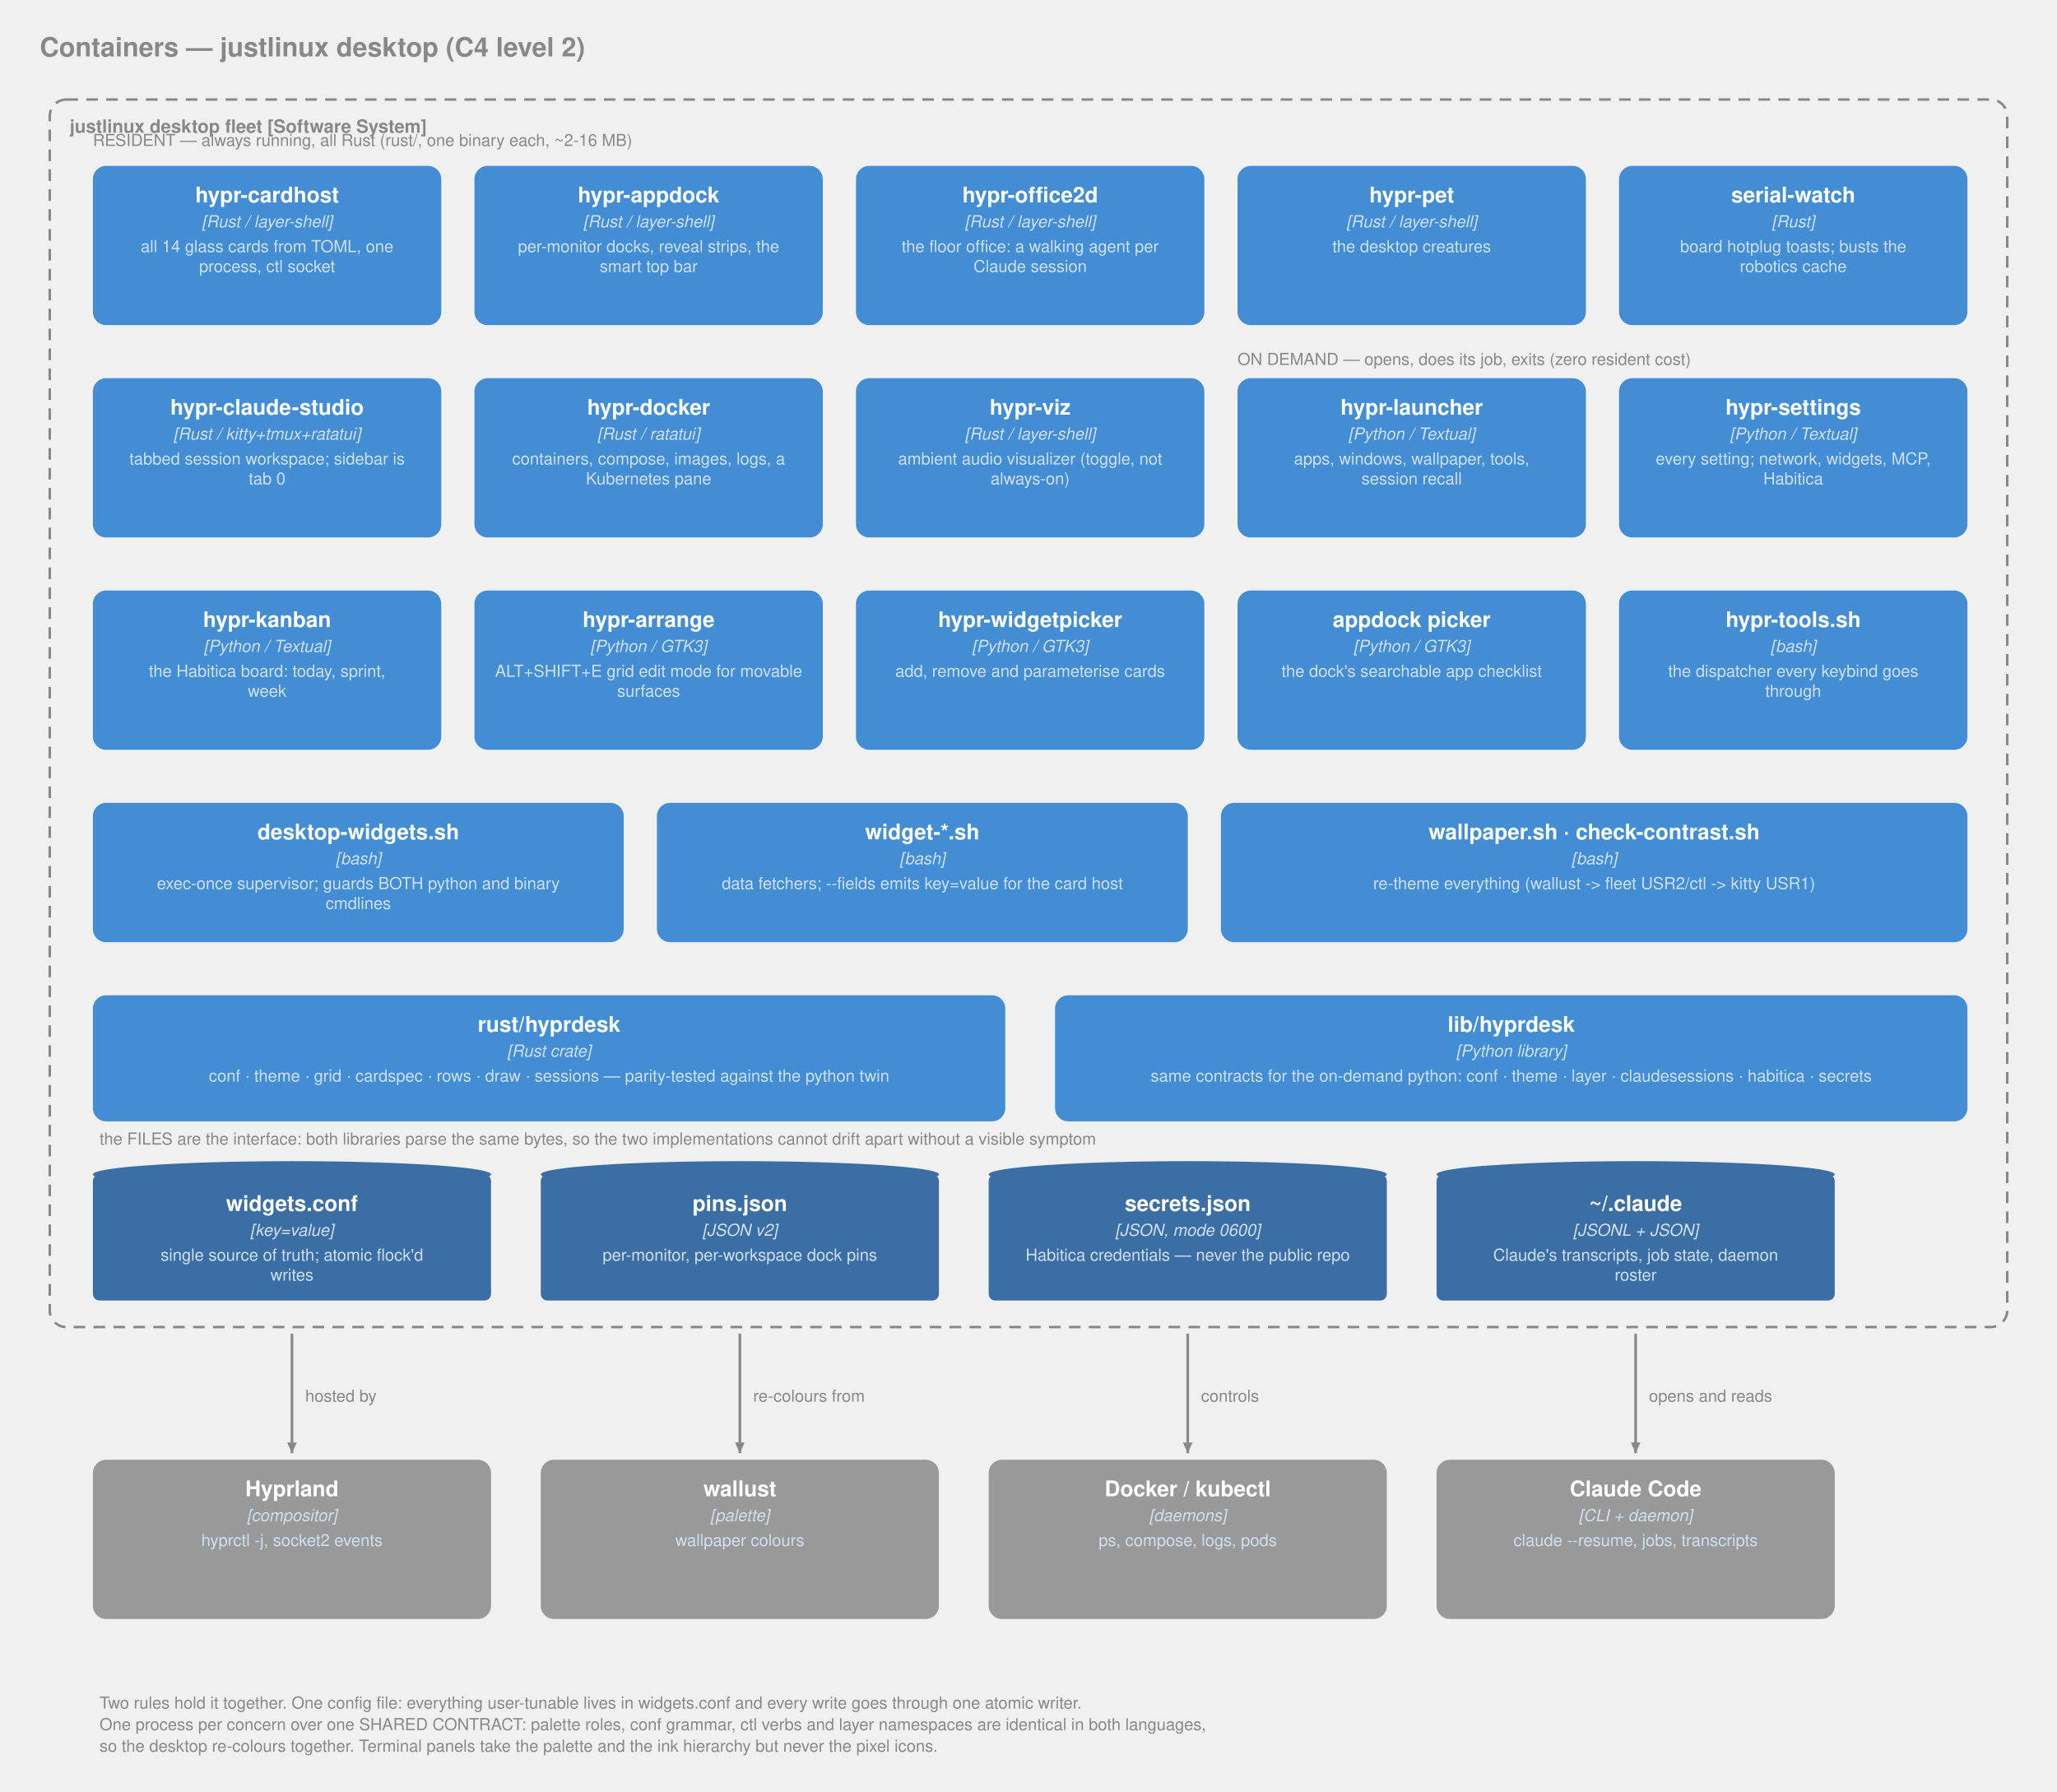
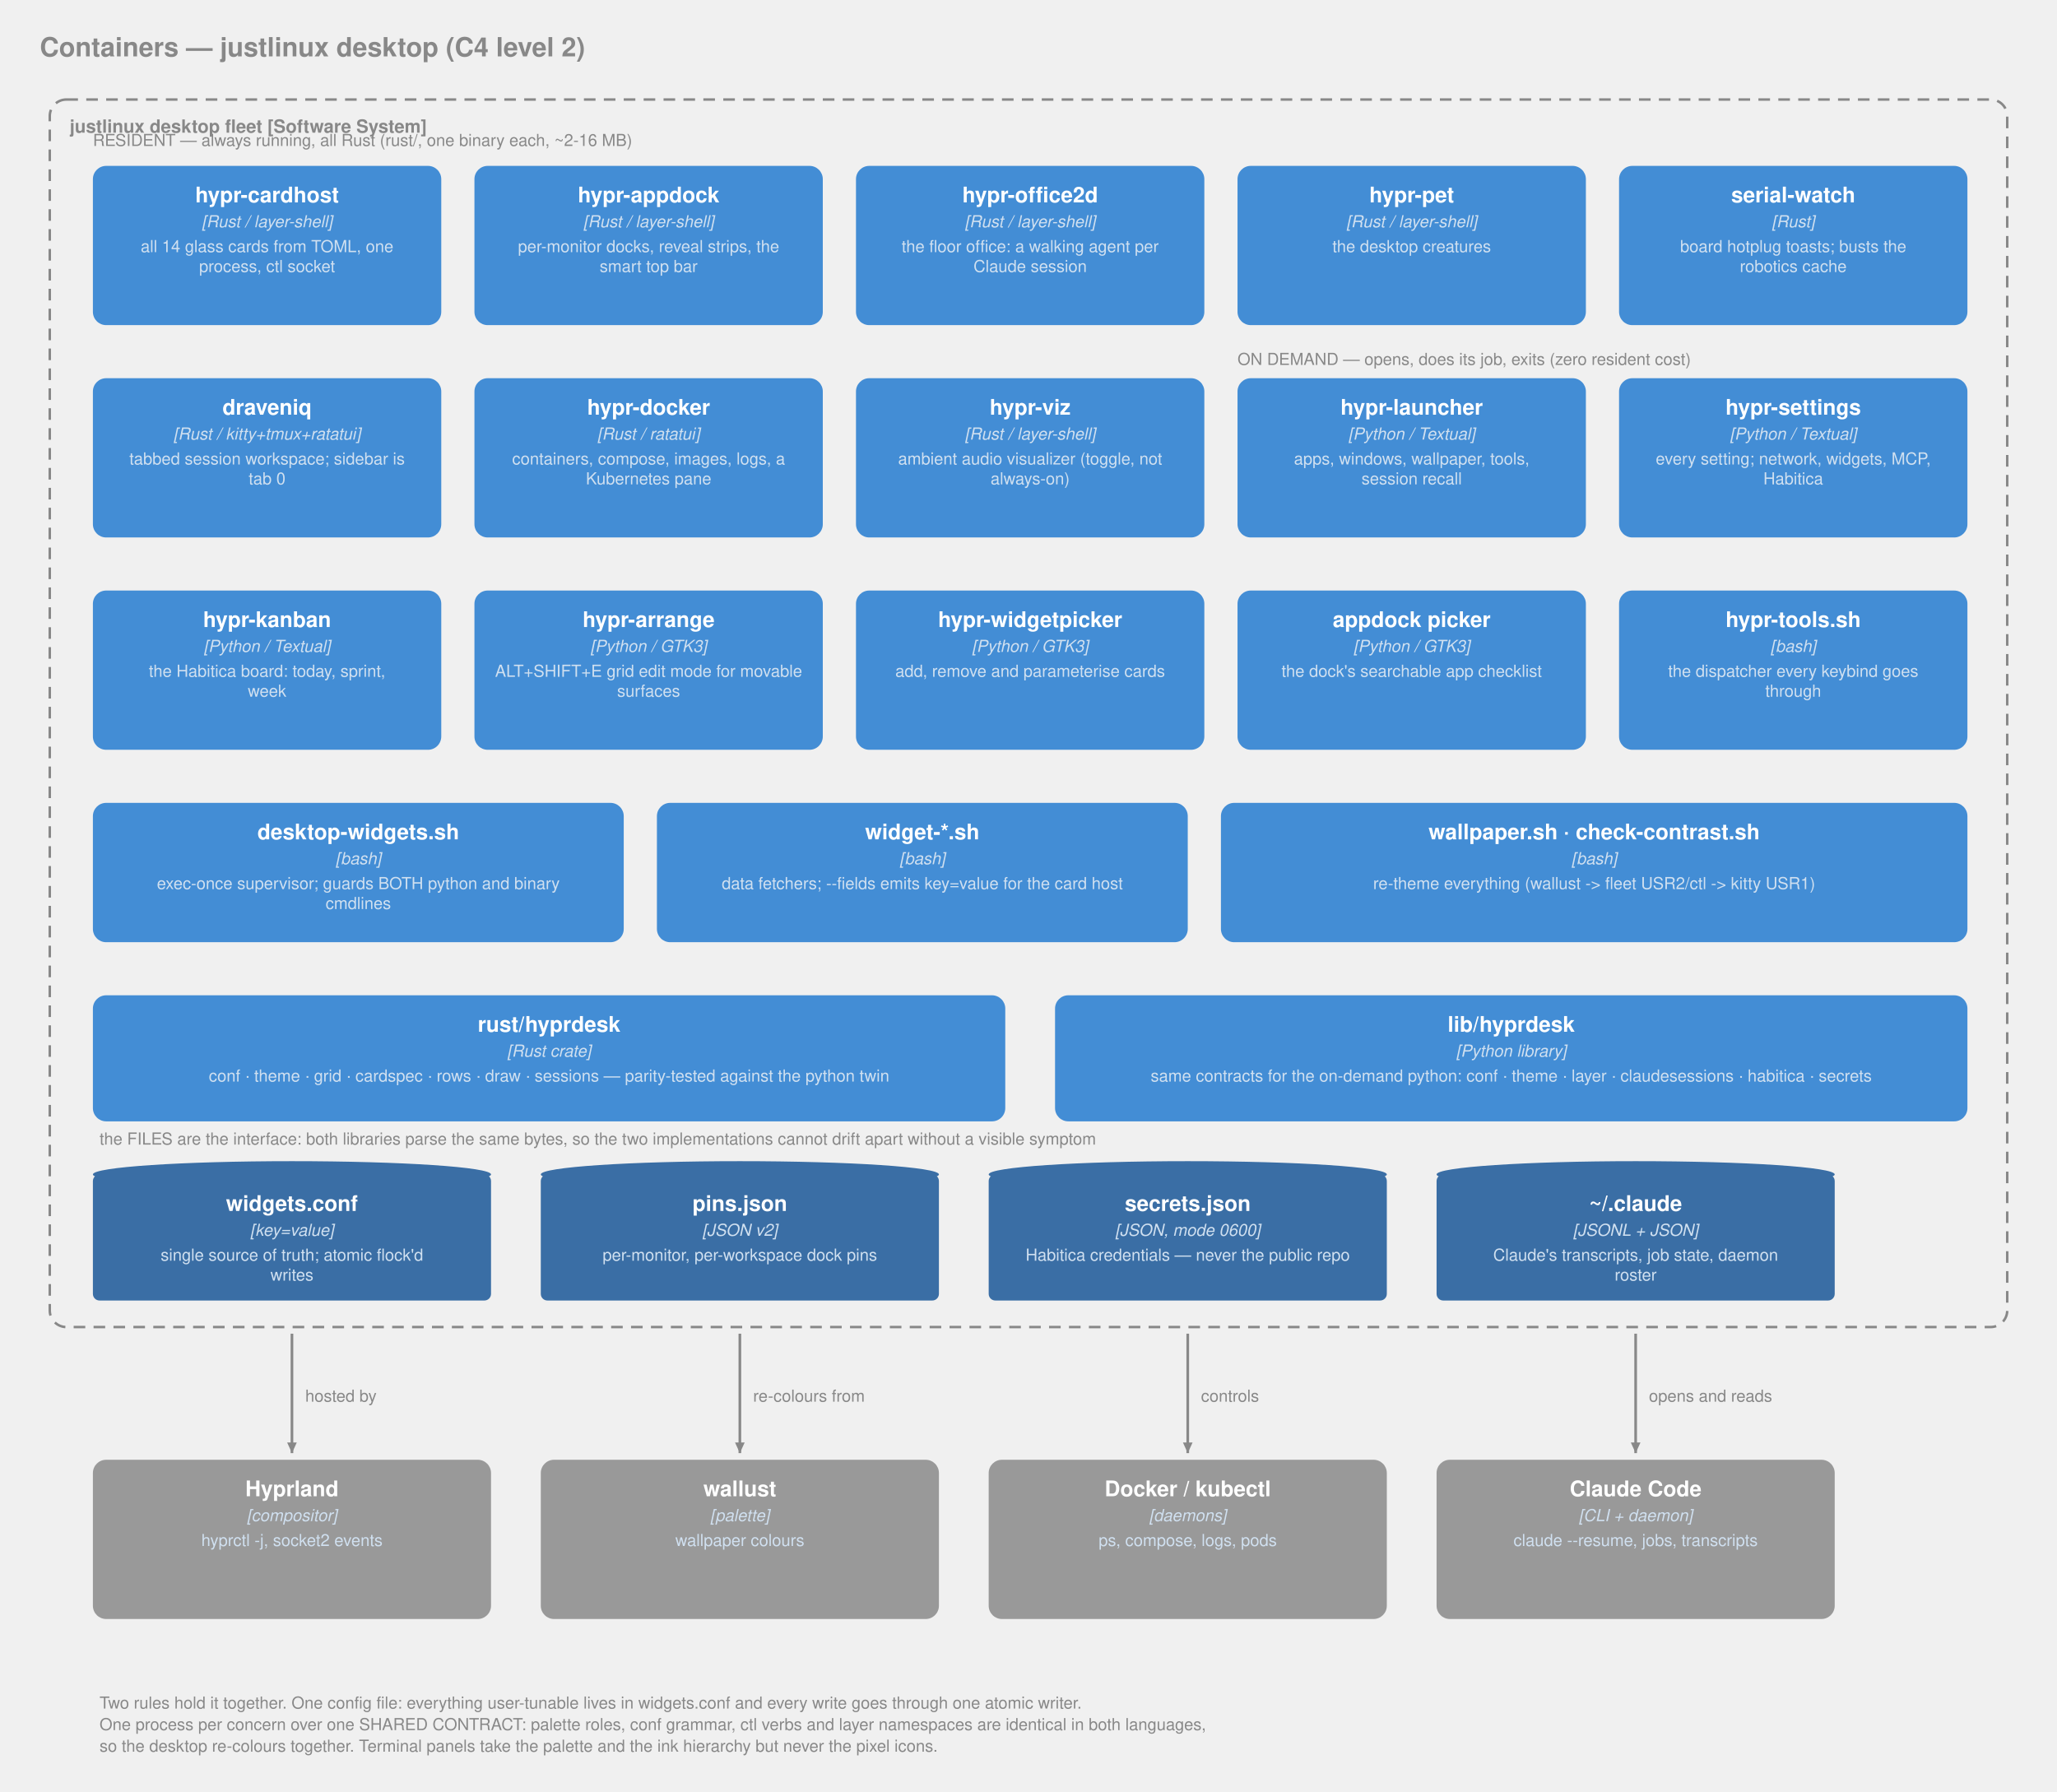
<svg xmlns="http://www.w3.org/2000/svg" viewBox="0 0 1240 1080" width="900" font-family="Segoe UI, Helvetica, Arial, sans-serif">
  <text x="24" y="34" font-size="16" font-weight="700" fill="#888888">Containers — justlinux desktop (C4 level 2)</text>
  <rect x="30" y="60" width="1180" height="740" rx="10" fill="none" stroke="#888888" stroke-width="1.5" stroke-dasharray="7 5" />
  <text x="42" y="80" font-size="11" font-weight="600" fill="#888888">justlinux desktop fleet [Software System]</text>
  <text x="56" y="88" font-size="10" text-anchor="start" fill="#888888">RESIDENT — always running, all Rust (rust/, one binary each, ~2-16 MB)</text>
  <rect x="56" y="100" width="210" height="96" rx="8" fill="#438dd5" />
  <g text-anchor="middle">
    <text x="161" y="122" font-size="13" font-weight="600" fill="#ffffff">hypr-cardhost</text>
    <text x="161" y="137" font-size="10" font-style="italic" fill="#d0e0f0">[Rust / layer-shell]</text>
    <text x="161" y="152" font-size="10" fill="#d0e0f0">all 14 glass cards from TOML, one</text>
    <text x="161" y="164" font-size="10" fill="#d0e0f0">process, ctl socket</text>
  </g>
  <rect x="286" y="100" width="210" height="96" rx="8" fill="#438dd5" />
  <g text-anchor="middle">
    <text x="391" y="122" font-size="13" font-weight="600" fill="#ffffff">hypr-appdock</text>
    <text x="391" y="137" font-size="10" font-style="italic" fill="#d0e0f0">[Rust / layer-shell]</text>
    <text x="391" y="152" font-size="10" fill="#d0e0f0">per-monitor docks, reveal strips, the</text>
    <text x="391" y="164" font-size="10" fill="#d0e0f0">smart top bar</text>
  </g>
  <rect x="516" y="100" width="210" height="96" rx="8" fill="#438dd5" />
  <g text-anchor="middle">
    <text x="621" y="122" font-size="13" font-weight="600" fill="#ffffff">hypr-office2d</text>
    <text x="621" y="137" font-size="10" font-style="italic" fill="#d0e0f0">[Rust / layer-shell]</text>
    <text x="621" y="152" font-size="10" fill="#d0e0f0">the floor office: a walking agent per</text>
    <text x="621" y="164" font-size="10" fill="#d0e0f0">Claude session</text>
  </g>
  <rect x="746" y="100" width="210" height="96" rx="8" fill="#438dd5" />
  <g text-anchor="middle">
    <text x="851" y="122" font-size="13" font-weight="600" fill="#ffffff">hypr-pet</text>
    <text x="851" y="137" font-size="10" font-style="italic" fill="#d0e0f0">[Rust / layer-shell]</text>
    <text x="851" y="152" font-size="10" fill="#d0e0f0">the desktop creatures</text>
  </g>
  <rect x="976" y="100" width="210" height="96" rx="8" fill="#438dd5" />
  <g text-anchor="middle">
    <text x="1081" y="122" font-size="13" font-weight="600" fill="#ffffff">serial-watch</text>
    <text x="1081" y="137" font-size="10" font-style="italic" fill="#d0e0f0">[Rust]</text>
    <text x="1081" y="152" font-size="10" fill="#d0e0f0">board hotplug toasts; busts the</text>
    <text x="1081" y="164" font-size="10" fill="#d0e0f0">robotics cache</text>
  </g>
  <rect x="56" y="228" width="210" height="96" rx="8" fill="#438dd5" />
  <g text-anchor="middle">
-     <text x="161" y="250" font-size="13" font-weight="600" fill="#ffffff">hypr-claude-studio</text>
+     <text x="161" y="250" font-size="13" font-weight="600" fill="#ffffff">draveniq</text>
    <text x="161" y="265" font-size="10" font-style="italic" fill="#d0e0f0">[Rust / kitty+tmux+ratatui]</text>
    <text x="161" y="280" font-size="10" fill="#d0e0f0">tabbed session workspace; sidebar is</text>
    <text x="161" y="292" font-size="10" fill="#d0e0f0">tab 0</text>
  </g>
  <rect x="286" y="228" width="210" height="96" rx="8" fill="#438dd5" />
  <g text-anchor="middle">
    <text x="391" y="250" font-size="13" font-weight="600" fill="#ffffff">hypr-docker</text>
    <text x="391" y="265" font-size="10" font-style="italic" fill="#d0e0f0">[Rust / ratatui]</text>
    <text x="391" y="280" font-size="10" fill="#d0e0f0">containers, compose, images, logs, a</text>
    <text x="391" y="292" font-size="10" fill="#d0e0f0">Kubernetes pane</text>
  </g>
  <rect x="516" y="228" width="210" height="96" rx="8" fill="#438dd5" />
  <g text-anchor="middle">
    <text x="621" y="250" font-size="13" font-weight="600" fill="#ffffff">hypr-viz</text>
    <text x="621" y="265" font-size="10" font-style="italic" fill="#d0e0f0">[Rust / layer-shell]</text>
    <text x="621" y="280" font-size="10" fill="#d0e0f0">ambient audio visualizer (toggle, not</text>
    <text x="621" y="292" font-size="10" fill="#d0e0f0">always-on)</text>
  </g>
  <rect x="746" y="228" width="210" height="96" rx="8" fill="#438dd5" />
  <g text-anchor="middle">
    <text x="851" y="250" font-size="13" font-weight="600" fill="#ffffff">hypr-launcher</text>
    <text x="851" y="265" font-size="10" font-style="italic" fill="#d0e0f0">[Python / Textual]</text>
    <text x="851" y="280" font-size="10" fill="#d0e0f0">apps, windows, wallpaper, tools,</text>
    <text x="851" y="292" font-size="10" fill="#d0e0f0">session recall</text>
  </g>
  <rect x="976" y="228" width="210" height="96" rx="8" fill="#438dd5" />
  <g text-anchor="middle">
    <text x="1081" y="250" font-size="13" font-weight="600" fill="#ffffff">hypr-settings</text>
    <text x="1081" y="265" font-size="10" font-style="italic" fill="#d0e0f0">[Python / Textual]</text>
    <text x="1081" y="280" font-size="10" fill="#d0e0f0">every setting; network, widgets, MCP,</text>
    <text x="1081" y="292" font-size="10" fill="#d0e0f0">Habitica</text>
  </g>
  <text x="746" y="220" font-size="10" text-anchor="start" fill="#888888">ON DEMAND — opens, does its job, exits (zero resident cost)</text>
  <rect x="56" y="356" width="210" height="96" rx="8" fill="#438dd5" />
  <g text-anchor="middle">
    <text x="161" y="378" font-size="13" font-weight="600" fill="#ffffff">hypr-kanban</text>
    <text x="161" y="393" font-size="10" font-style="italic" fill="#d0e0f0">[Python / Textual]</text>
    <text x="161" y="408" font-size="10" fill="#d0e0f0">the Habitica board: today, sprint,</text>
    <text x="161" y="420" font-size="10" fill="#d0e0f0">week</text>
  </g>
  <rect x="286" y="356" width="210" height="96" rx="8" fill="#438dd5" />
  <g text-anchor="middle">
    <text x="391" y="378" font-size="13" font-weight="600" fill="#ffffff">hypr-arrange</text>
    <text x="391" y="393" font-size="10" font-style="italic" fill="#d0e0f0">[Python / GTK3]</text>
    <text x="391" y="408" font-size="10" fill="#d0e0f0">ALT+SHIFT+E grid edit mode for movable</text>
    <text x="391" y="420" font-size="10" fill="#d0e0f0">surfaces</text>
  </g>
  <rect x="516" y="356" width="210" height="96" rx="8" fill="#438dd5" />
  <g text-anchor="middle">
    <text x="621" y="378" font-size="13" font-weight="600" fill="#ffffff">hypr-widgetpicker</text>
    <text x="621" y="393" font-size="10" font-style="italic" fill="#d0e0f0">[Python / GTK3]</text>
    <text x="621" y="408" font-size="10" fill="#d0e0f0">add, remove and parameterise cards</text>
  </g>
  <rect x="746" y="356" width="210" height="96" rx="8" fill="#438dd5" />
  <g text-anchor="middle">
    <text x="851" y="378" font-size="13" font-weight="600" fill="#ffffff">appdock picker</text>
    <text x="851" y="393" font-size="10" font-style="italic" fill="#d0e0f0">[Python / GTK3]</text>
    <text x="851" y="408" font-size="10" fill="#d0e0f0">the dock's searchable app checklist</text>
  </g>
  <rect x="976" y="356" width="210" height="96" rx="8" fill="#438dd5" />
  <g text-anchor="middle">
    <text x="1081" y="378" font-size="13" font-weight="600" fill="#ffffff">hypr-tools.sh</text>
    <text x="1081" y="393" font-size="10" font-style="italic" fill="#d0e0f0">[bash]</text>
    <text x="1081" y="408" font-size="10" fill="#d0e0f0">the dispatcher every keybind goes</text>
    <text x="1081" y="420" font-size="10" fill="#d0e0f0">through</text>
  </g>
  <rect x="56" y="484" width="320" height="84" rx="8" fill="#438dd5" />
  <g text-anchor="middle">
    <text x="216" y="506" font-size="13" font-weight="600" fill="#ffffff">desktop-widgets.sh</text>
    <text x="216" y="521" font-size="10" font-style="italic" fill="#d0e0f0">[bash]</text>
    <text x="216" y="536" font-size="10" fill="#d0e0f0">exec-once supervisor; guards BOTH python and binary</text>
    <text x="216" y="548" font-size="10" fill="#d0e0f0">cmdlines</text>
  </g>
  <rect x="396" y="484" width="320" height="84" rx="8" fill="#438dd5" />
  <g text-anchor="middle">
    <text x="556" y="506" font-size="13" font-weight="600" fill="#ffffff">widget-*.sh</text>
    <text x="556" y="521" font-size="10" font-style="italic" fill="#d0e0f0">[bash]</text>
    <text x="556" y="536" font-size="10" fill="#d0e0f0">data fetchers; --fields emits key=value for the card host</text>
  </g>
  <rect x="736" y="484" width="450" height="84" rx="8" fill="#438dd5" />
  <g text-anchor="middle">
    <text x="961" y="506" font-size="13" font-weight="600" fill="#ffffff">wallpaper.sh · check-contrast.sh</text>
    <text x="961" y="521" font-size="10" font-style="italic" fill="#d0e0f0">[bash]</text>
    <text x="961" y="536" font-size="10" fill="#d0e0f0">re-theme everything (wallust -&gt; fleet USR2/ctl -&gt; kitty USR1)</text>
  </g>
  <rect x="56" y="600" width="550" height="76" rx="8" fill="#438dd5" />
  <g text-anchor="middle">
    <text x="331" y="622" font-size="13" font-weight="600" fill="#ffffff">rust/hyprdesk</text>
    <text x="331" y="637" font-size="10" font-style="italic" fill="#d0e0f0">[Rust crate]</text>
    <text x="331" y="652" font-size="10" fill="#d0e0f0">conf · theme · grid · cardspec · rows · draw · sessions — parity-tested against the python twin</text>
  </g>
  <rect x="636" y="600" width="550" height="76" rx="8" fill="#438dd5" />
  <g text-anchor="middle">
    <text x="911" y="622" font-size="13" font-weight="600" fill="#ffffff">lib/hyprdesk</text>
    <text x="911" y="637" font-size="10" font-style="italic" fill="#d0e0f0">[Python library]</text>
    <text x="911" y="652" font-size="10" fill="#d0e0f0">same contracts for the on-demand python: conf · theme · layer · claudesessions · habitica · secrets</text>
  </g>
  <ellipse cx="176" cy="708" rx="120" ry="8" fill="#3a6ea5" />
  <rect x="56" y="708" width="240" height="76" rx="4" fill="#3a6ea5" />
  <g text-anchor="middle">
    <text x="176" y="730" font-size="13" font-weight="600" fill="#ffffff">widgets.conf</text>
    <text x="176" y="745" font-size="10" font-style="italic" fill="#d0e0f0">[key=value]</text>
    <text x="176" y="760" font-size="10" fill="#d0e0f0">single source of truth; atomic flock'd</text>
    <text x="176" y="772" font-size="10" fill="#d0e0f0">writes</text>
  </g>
  <ellipse cx="446" cy="708" rx="120" ry="8" fill="#3a6ea5" />
  <rect x="326" y="708" width="240" height="76" rx="4" fill="#3a6ea5" />
  <g text-anchor="middle">
    <text x="446" y="730" font-size="13" font-weight="600" fill="#ffffff">pins.json</text>
    <text x="446" y="745" font-size="10" font-style="italic" fill="#d0e0f0">[JSON v2]</text>
    <text x="446" y="760" font-size="10" fill="#d0e0f0">per-monitor, per-workspace dock pins</text>
  </g>
  <ellipse cx="716" cy="708" rx="120" ry="8" fill="#3a6ea5" />
  <rect x="596" y="708" width="240" height="76" rx="4" fill="#3a6ea5" />
  <g text-anchor="middle">
    <text x="716" y="730" font-size="13" font-weight="600" fill="#ffffff">secrets.json</text>
    <text x="716" y="745" font-size="10" font-style="italic" fill="#d0e0f0">[JSON, mode 0600]</text>
    <text x="716" y="760" font-size="10" fill="#d0e0f0">Habitica credentials — never the public repo</text>
  </g>
  <ellipse cx="986" cy="708" rx="120" ry="8" fill="#3a6ea5" />
  <rect x="866" y="708" width="240" height="76" rx="4" fill="#3a6ea5" />
  <g text-anchor="middle">
    <text x="986" y="730" font-size="13" font-weight="600" fill="#ffffff">~/.claude</text>
    <text x="986" y="745" font-size="10" font-style="italic" fill="#d0e0f0">[JSONL + JSON]</text>
    <text x="986" y="760" font-size="10" fill="#d0e0f0">Claude's transcripts, job state, daemon</text>
    <text x="986" y="772" font-size="10" fill="#d0e0f0">roster</text>
  </g>
  <text x="60" y="690" font-size="10" text-anchor="start" fill="#888888">the FILES are the interface: both libraries parse the same bytes, so the two implementations cannot drift apart without a visible symptom</text>
  <rect x="56" y="880" width="240" height="96" rx="8" fill="#999999" />
  <g text-anchor="middle">
    <text x="176" y="902" font-size="13" font-weight="600" fill="#ffffff">Hyprland</text>
    <text x="176" y="917" font-size="10" font-style="italic" fill="#d0e0f0">[compositor]</text>
    <text x="176" y="932" font-size="10" fill="#d0e0f0">hyprctl -j, socket2 events</text>
  </g>
  <line x1="176" y1="804" x2="176" y2="876" stroke="#888888" stroke-width="1.6" />
  <polygon points="176.0,876.0 173.1,869.6 178.9,869.6" fill="#888888" />
  <text x="184" y="845" font-size="10" text-anchor="start" fill="#888888">hosted by</text>
  <rect x="326" y="880" width="240" height="96" rx="8" fill="#999999" />
  <g text-anchor="middle">
    <text x="446" y="902" font-size="13" font-weight="600" fill="#ffffff">wallust</text>
    <text x="446" y="917" font-size="10" font-style="italic" fill="#d0e0f0">[palette]</text>
    <text x="446" y="932" font-size="10" fill="#d0e0f0">wallpaper colours</text>
  </g>
  <line x1="446" y1="804" x2="446" y2="876" stroke="#888888" stroke-width="1.6" />
  <polygon points="446.0,876.0 443.1,869.6 448.9,869.6" fill="#888888" />
  <text x="454" y="845" font-size="10" text-anchor="start" fill="#888888">re-colours from</text>
  <rect x="596" y="880" width="240" height="96" rx="8" fill="#999999" />
  <g text-anchor="middle">
    <text x="716" y="902" font-size="13" font-weight="600" fill="#ffffff">Docker / kubectl</text>
    <text x="716" y="917" font-size="10" font-style="italic" fill="#d0e0f0">[daemons]</text>
    <text x="716" y="932" font-size="10" fill="#d0e0f0">ps, compose, logs, pods</text>
  </g>
  <line x1="716" y1="804" x2="716" y2="876" stroke="#888888" stroke-width="1.6" />
  <polygon points="716.0,876.0 713.1,869.6 718.9,869.6" fill="#888888" />
  <text x="724" y="845" font-size="10" text-anchor="start" fill="#888888">controls</text>
  <rect x="866" y="880" width="240" height="96" rx="8" fill="#999999" />
  <g text-anchor="middle">
    <text x="986" y="902" font-size="13" font-weight="600" fill="#ffffff">Claude Code</text>
    <text x="986" y="917" font-size="10" font-style="italic" fill="#d0e0f0">[CLI + daemon]</text>
    <text x="986" y="932" font-size="10" fill="#d0e0f0">claude --resume, jobs, transcripts</text>
  </g>
  <line x1="986" y1="804" x2="986" y2="876" stroke="#888888" stroke-width="1.6" />
  <polygon points="986.0,876.0 983.1,869.6 988.9,869.6" fill="#888888" />
  <text x="994" y="845" font-size="10" text-anchor="start" fill="#888888">opens and reads</text>
  <text x="60" y="1030" font-size="10" text-anchor="start" fill="#888888">Two rules hold it together. One config file: everything user-tunable lives in widgets.conf and every write goes through one atomic writer.</text>
  <text x="60" y="1043" font-size="10" text-anchor="start" fill="#888888">One process per concern over one SHARED CONTRACT: palette roles, conf grammar, ctl verbs and layer namespaces are identical in both languages,</text>
  <text x="60" y="1056" font-size="10" text-anchor="start" fill="#888888">so the desktop re-colours together. Terminal panels take the palette and the ink hierarchy but never the pixel icons.</text>
</svg>
